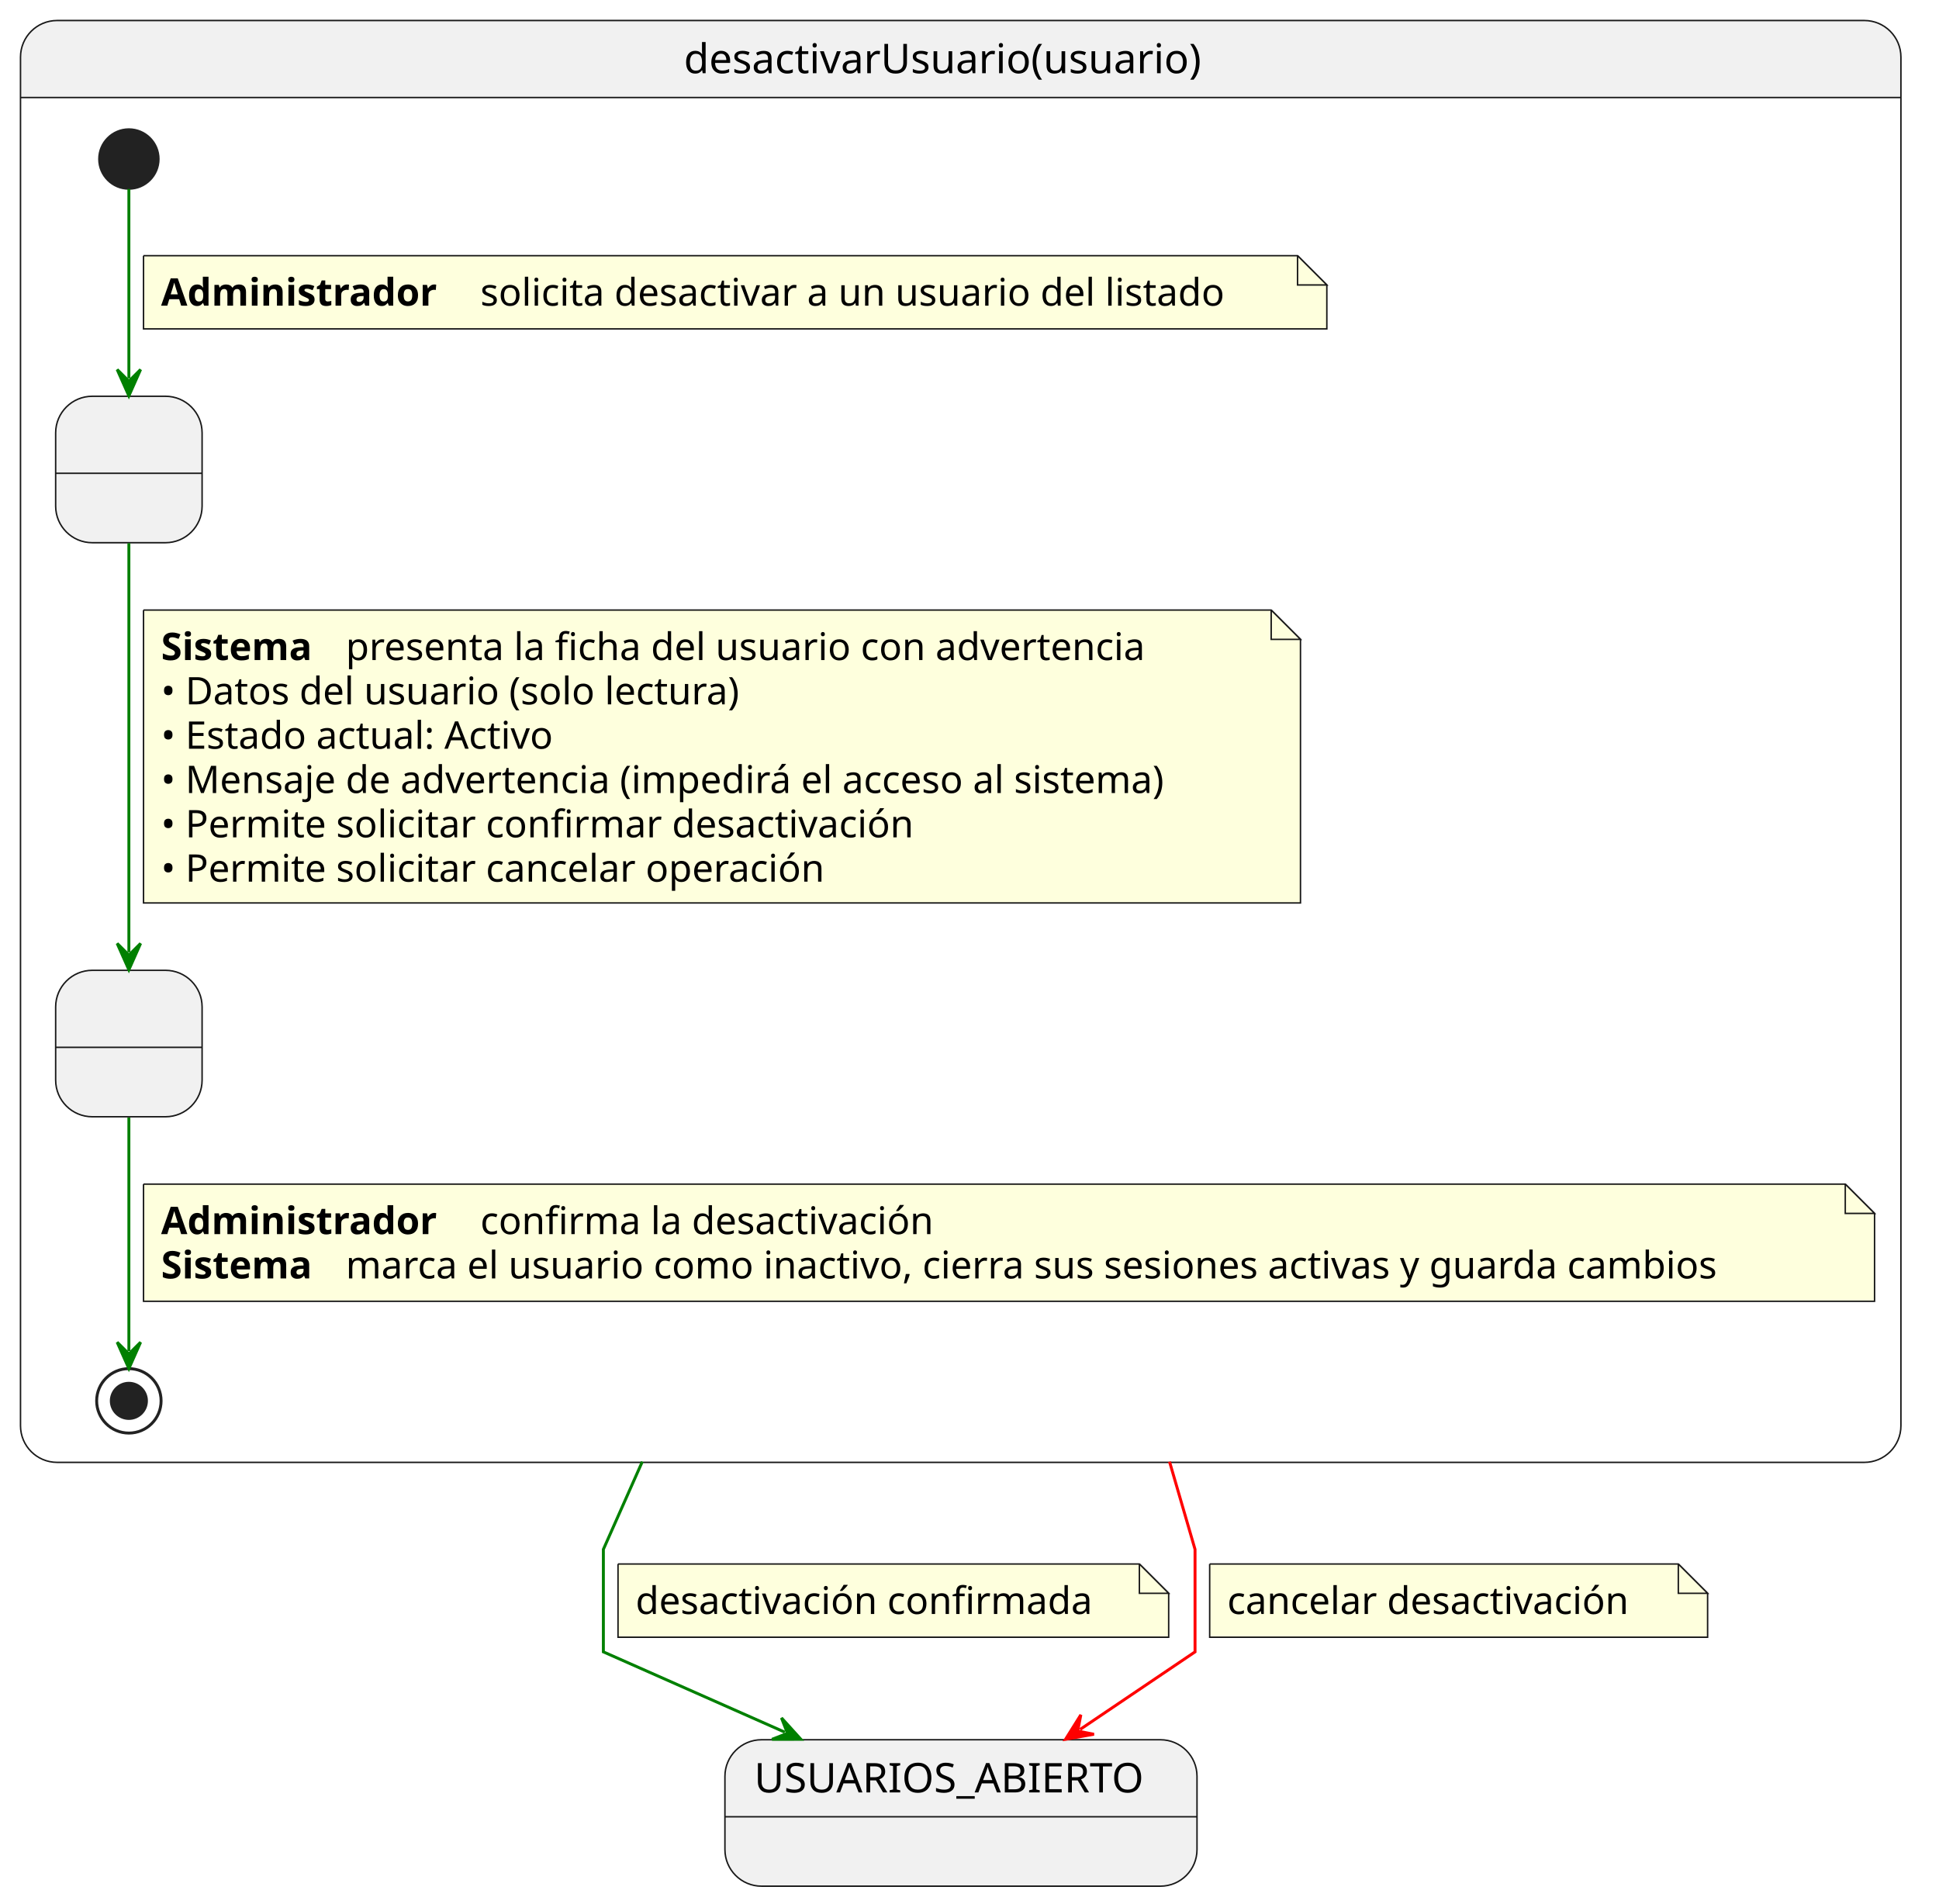
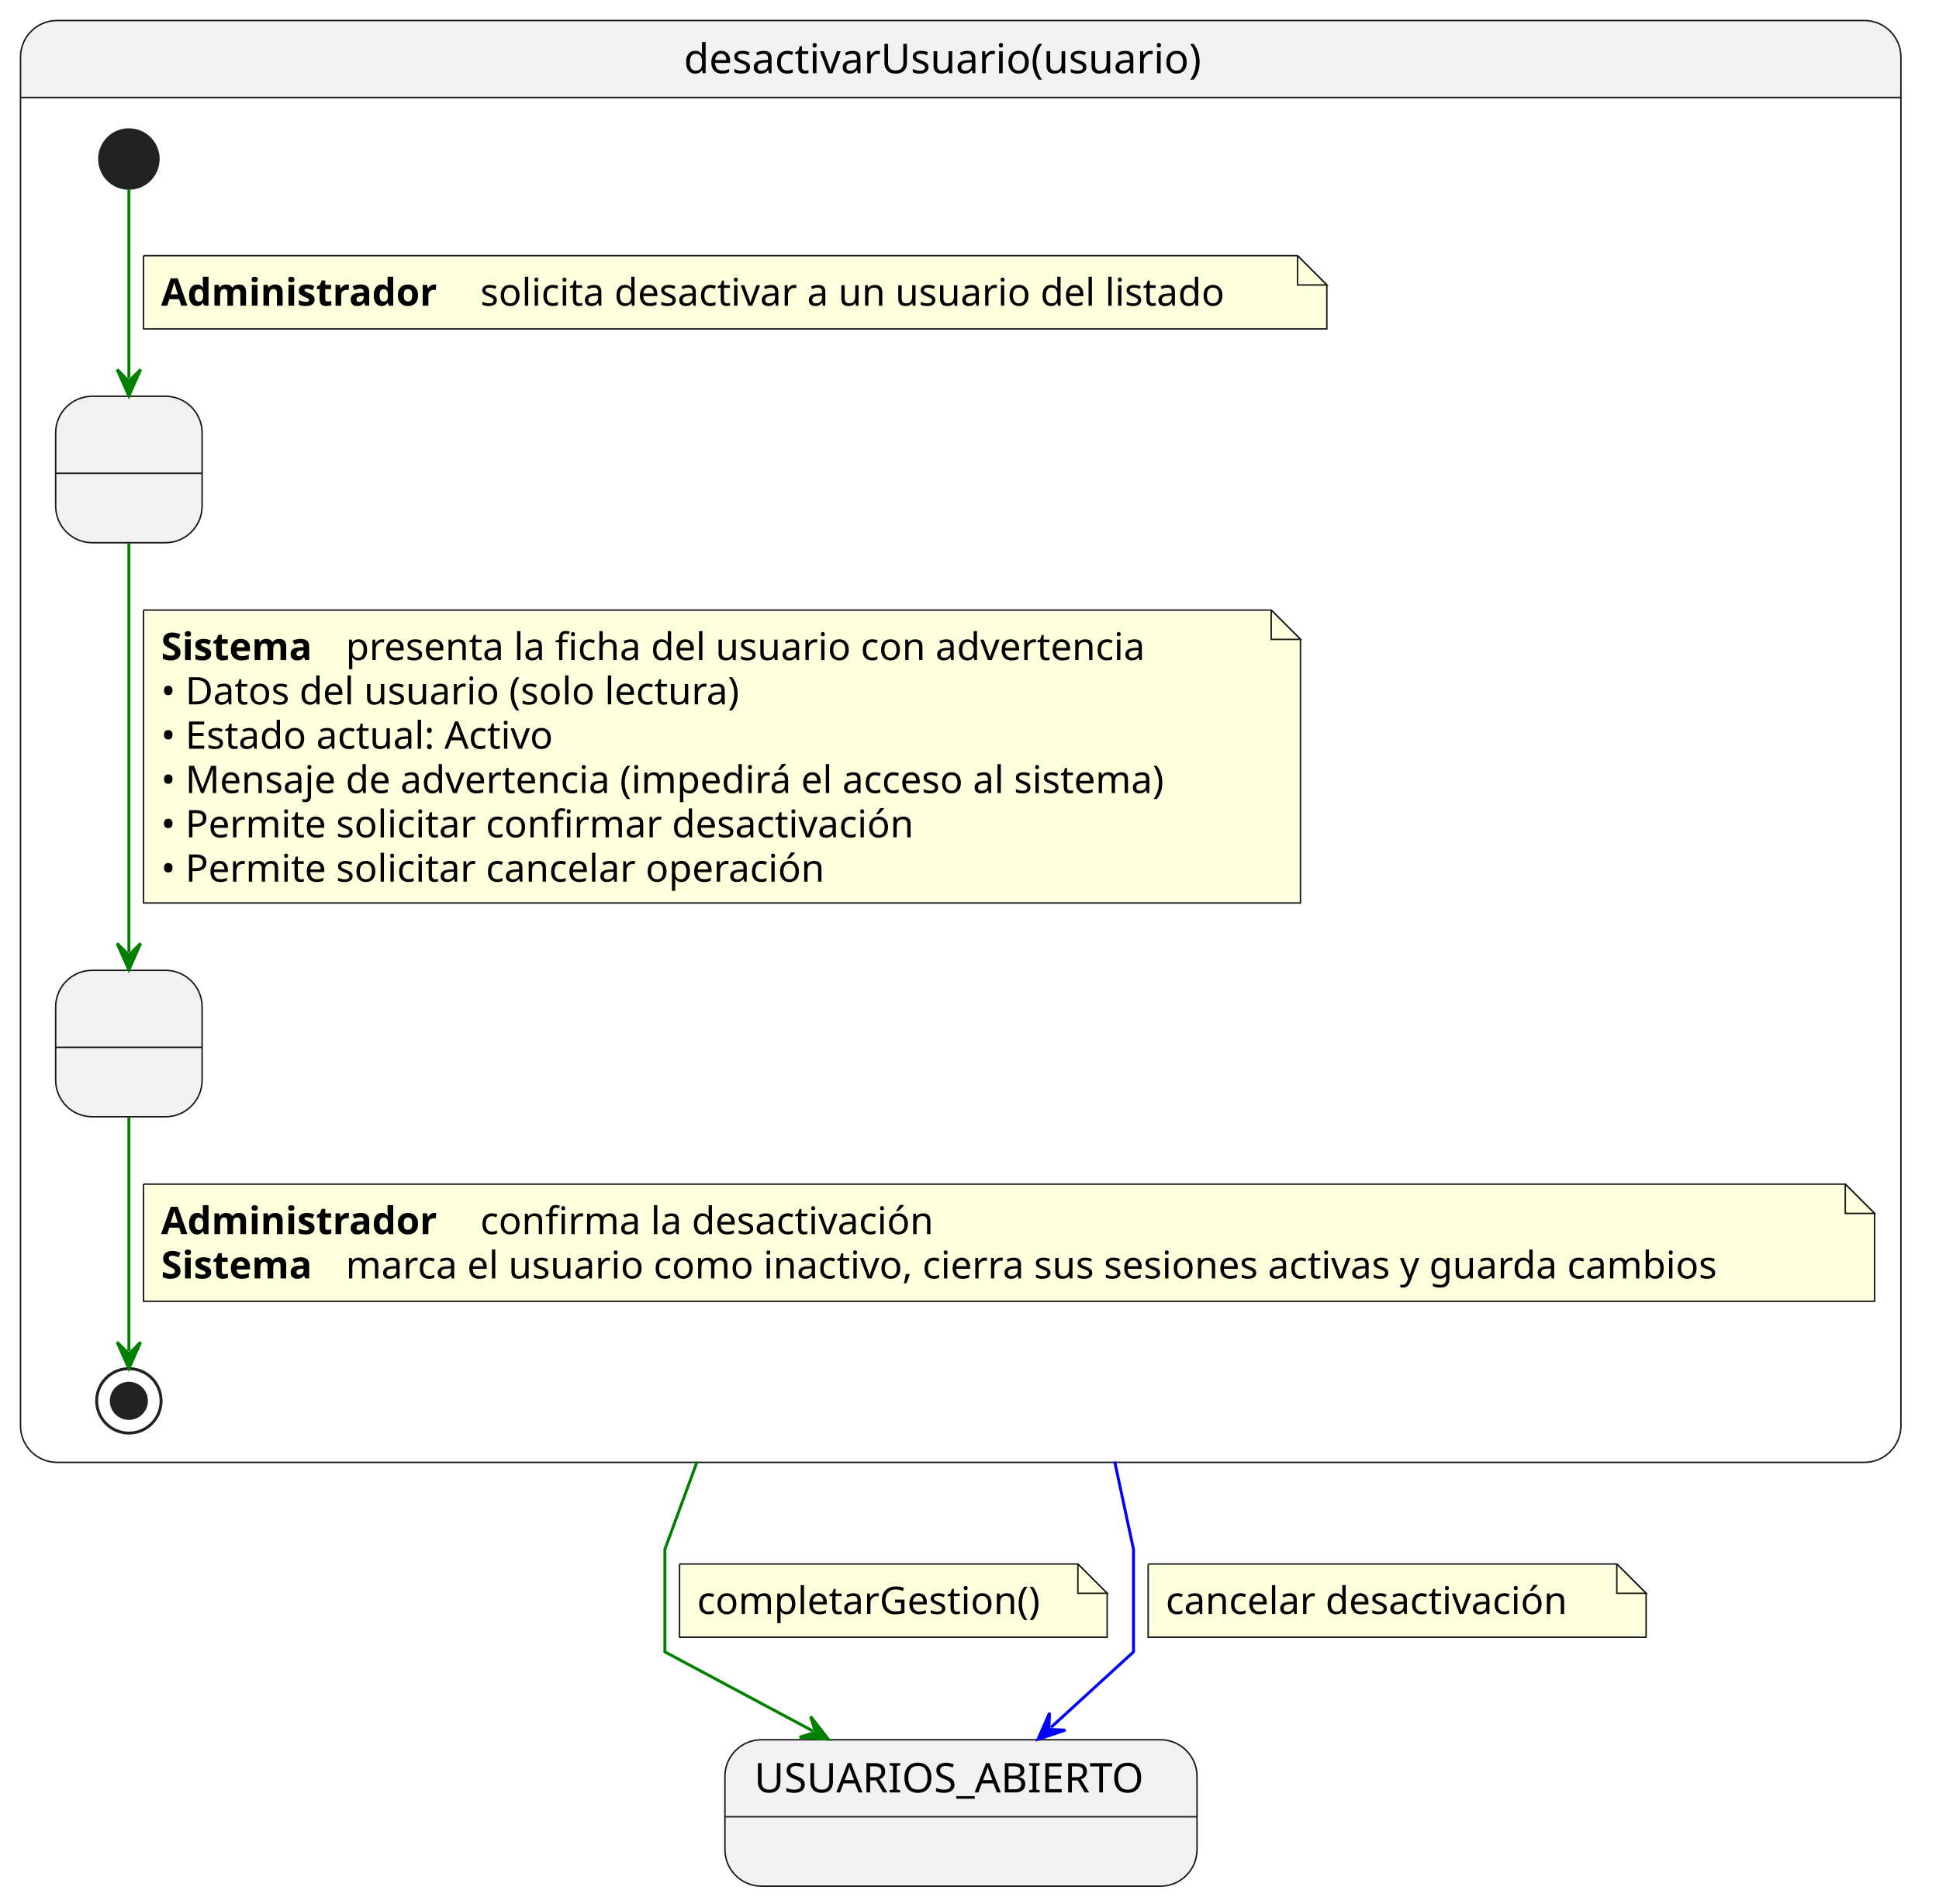
<svg xmlns="http://www.w3.org/2000/svg" contentStyleType="text/css" data-diagram-type="STATE" height="650px" preserveAspectRatio="none" style="width:662px;height:650px;background:#FFFFFF;" version="1.1" viewBox="0 0 662 650" width="662px" zoomAndPan="magnify">
  <defs />
  <g>
    <path d="M19.5,7 L636.5,7 A12.5,12.5 0 0 1 649,19.5 L649,33.297 L7,33.297 L7,19.5 A12.5,12.5 0 0 1 19.5,7" fill="#F1F1F1" />
    <rect fill="none" height="492.297" rx="12.5" ry="12.5" style="stroke:#181818;stroke-width:0.5;" width="642" x="7" y="7" />
    <line style="stroke:#181818;stroke-width:0.5;" x1="7" x2="649" y1="33.297" y2="33.297" />
    <text fill="#000000" font-family="sans-serif" font-size="14" lengthAdjust="spacing" textLength="189.027" x="233.486" y="24.995">desactivarUsuario(usuario)</text>
    <g class="entity" data-qualified-name="desactivarUsuario.SolicitandoConfirmacion" id="ent0003">
      <rect fill="#F1F1F1" height="50" rx="12.5" ry="12.5" style="stroke:#181818;stroke-width:0.5;" width="50" x="19" y="135.297" />
      <line style="stroke:#181818;stroke-width:0.5;" x1="19" x2="69" y1="161.594" y2="161.594" />
      <text fill="#000000" font-family="sans-serif" font-size="14" lengthAdjust="spacing" textLength="4.45" x="41.775" y="153.292"> </text>
    </g>
    <g class="entity" data-qualified-name="desactivarUsuario.DesactivandoUsuario" id="ent0004">
      <rect fill="#F1F1F1" height="50" rx="12.5" ry="12.5" style="stroke:#181818;stroke-width:0.5;" width="50" x="19" y="331.297" />
      <line style="stroke:#181818;stroke-width:0.5;" x1="19" x2="69" y1="357.594" y2="357.594" />
      <text fill="#000000" font-family="sans-serif" font-size="14" lengthAdjust="spacing" textLength="4.45" x="41.775" y="349.292"> </text>
    </g>
    <g class="start_entity" data-qualified-name="desactivarUsuario..start.desactivarUsuario" data-source-line="8" id="ent0002">
      <ellipse cx="44" cy="54.297" fill="#222222" rx="10" ry="10" style="stroke:#222222;stroke-width:1;" />
    </g>
    <g class="end_entity" data-qualified-name="desactivarUsuario..end.desactivarUsuario" data-source-line="23" id="ent0005">
      <ellipse cx="44" cy="478.297" fill="none" rx="11" ry="11" style="stroke:#222222;stroke-width:1;" />
      <ellipse cx="44" cy="478.297" fill="#222222" rx="6" ry="6" style="stroke:#222222;stroke-width:1;" />
    </g>
    <g class="link" data-entity-1="ent0002" data-entity-2="ent0003" data-link-type="dependency" data-source-line="8" id="lnk3">
      <path d="M44,64.527 C44,80.237 44,106.657 44,129.167" fill="none" id="*start*desactivarUsuario-to-SolicitandoConfirmacion" style="stroke:#008000;stroke-width:1;" />
      <polygon fill="#008000" points="44,135.167,48,126.167,44,130.167,40,126.167,44,135.167" style="stroke:#008000;stroke-width:1;" />
      <path d="M49,87.297 L49,112.297 L453,112.297 L453,97.297 L443,87.297 L49,87.297" fill="#FEFFDD" style="stroke:#181818;stroke-width:0.5;" />
      <path d="M443,87.297 L443,97.297 L453,97.297 L443,87.297" fill="#FEFFDD" style="stroke:#181818;stroke-width:0.5;" />
      <text fill="#000000" font-family="sans-serif" font-size="13" font-weight="bold" lengthAdjust="spacing" textLength="104.863" x="55" y="104.364">Administrador</text>
      <text fill="#000000" font-family="sans-serif" font-size="13" lengthAdjust="spacing" textLength="274.117" x="163.996" y="104.364">solicita desactivar a un usuario del listado</text>
    </g>
    <g class="link" data-entity-1="ent0003" data-entity-2="ent0004" data-link-type="dependency" data-source-line="13" id="lnk4">
      <path d="M44,185.477 C44,222.757 44,287.847 44,325.117" fill="none" id="SolicitandoConfirmacion-to-DesactivandoUsuario" style="stroke:#008000;stroke-width:1;" />
      <polygon fill="#008000" points="44,331.117,48,322.117,44,326.117,40,322.117,44,331.117" style="stroke:#008000;stroke-width:1;" />
      <path d="M49,208.297 L49,308.297 L444,308.297 L444,218.297 L434,208.297 L49,208.297" fill="#FEFFDD" style="stroke:#181818;stroke-width:0.5;" />
      <path d="M434,208.297 L434,218.297 L444,218.297 L434,208.297" fill="#FEFFDD" style="stroke:#181818;stroke-width:0.5;" />
      <text fill="#000000" font-family="sans-serif" font-size="13" font-weight="bold" lengthAdjust="spacing" textLength="58.906" x="55" y="225.364">Sistema</text>
      <text fill="#000000" font-family="sans-serif" font-size="13" lengthAdjust="spacing" textLength="294.227" x="118.039" y="225.364">presenta la ficha del usuario con advertencia</text>
      <text fill="#000000" font-family="sans-serif" font-size="13" lengthAdjust="spacing" textLength="215.96" x="55" y="240.497">• Datos del usuario (solo lectura)</text>
      <text fill="#000000" font-family="sans-serif" font-size="13" lengthAdjust="spacing" textLength="149.125" x="55" y="255.629">• Estado actual: Activo</text>
      <text fill="#000000" font-family="sans-serif" font-size="13" lengthAdjust="spacing" textLength="374.994" x="55" y="270.762">• Mensaje de advertencia (impedirá el acceso al sistema)</text>
      <text fill="#000000" font-family="sans-serif" font-size="13" lengthAdjust="spacing" textLength="278.173" x="55" y="285.895">• Permite solicitar confirmar desactivación</text>
      <text fill="#000000" font-family="sans-serif" font-size="13" lengthAdjust="spacing" textLength="245.756" x="55" y="301.028">• Permite solicitar cancelar operación</text>
    </g>
    <g class="link" data-entity-1="ent0004" data-entity-2="ent0005" data-link-type="dependency" data-source-line="23" id="lnk6">
      <path d="M44,381.577 C44,407.877 44,442.567 44,461.277" fill="none" id="DesactivandoUsuario-to-*end*desactivarUsuario" style="stroke:#008000;stroke-width:1;" />
      <polygon fill="#008000" points="44,467.277,48,458.277,44,462.277,40,458.277,44,467.277" style="stroke:#008000;stroke-width:1;" />
      <path d="M49,404.297 L49,444.297 L640,444.297 L640,414.297 L630,404.297 L49,404.297" fill="#FEFFDD" style="stroke:#181818;stroke-width:0.5;" />
      <path d="M630,404.297 L630,414.297 L640,414.297 L630,404.297" fill="#FEFFDD" style="stroke:#181818;stroke-width:0.5;" />
      <text fill="#000000" font-family="sans-serif" font-size="13" font-weight="bold" lengthAdjust="spacing" textLength="104.863" x="55" y="421.364">Administrador</text>
      <text fill="#000000" font-family="sans-serif" font-size="13" lengthAdjust="spacing" textLength="166.804" x="163.996" y="421.364">confirma la desactivación</text>
      <text fill="#000000" font-family="sans-serif" font-size="13" font-weight="bold" lengthAdjust="spacing" textLength="58.906" x="55" y="436.497">Sistema</text>
      <text fill="#000000" font-family="sans-serif" font-size="13" lengthAdjust="spacing" textLength="507.108" x="118.039" y="436.497">marca el usuario como inactivo, cierra sus sesiones activas y guarda cambios</text>
    </g>
    <g class="entity" data-qualified-name="USUARIOS_ABIERTO" id="ent0007">
      <rect fill="#F1F1F1" height="50" rx="12.5" ry="12.5" style="stroke:#181818;stroke-width:0.5;" width="161.176" x="247.5" y="594" />
      <line style="stroke:#181818;stroke-width:0.5;" x1="247.5" x2="408.676" y1="620.297" y2="620.297" />
      <text fill="#000000" font-family="sans-serif" font-size="14" lengthAdjust="spacing" textLength="141.176" x="257.5" y="611.995">USUARIOS_ABIERTO</text>
    </g>
    <g class="link" data-entity-1="ent0002" data-entity-2="ent0007" data-link-type="dependency" data-source-line="30" id="lnk8">
-       <path d="M219.29,499.05 C211.13,517.43 206,529 206,529 C206,529 206,564 206,564 C206,564 235.453,577.042 267.933,591.412" fill="none" id="desactivarUsuario-to-USUARIOS_ABIERTO" style="stroke:#008000;stroke-width:1;" />
-       <polygon fill="#008000" points="273.42,593.84,266.808,586.541,268.848,591.817,263.571,593.857,273.42,593.84" style="stroke:#008000;stroke-width:1;" />
-       <path d="M211,534 L211,559 L399,559 L399,544 L389,534 L211,534" fill="#FEFFDD" style="stroke:#181818;stroke-width:0.5;" />
-       <path d="M389,534 L389,544 L399,544 L389,534" fill="#FEFFDD" style="stroke:#181818;stroke-width:0.5;" />
-       <text fill="#000000" font-family="sans-serif" font-size="13" lengthAdjust="spacing" textLength="167.311" x="217" y="551.067">desactivación confirmada</text>
+       <path d="M238,499.05 C231.25,517.43 227,529 227,529 C227,529 227,564 227,564 C227,564 250.638,576.642 277.528,591.012" fill="none" id="desactivarUsuario-to-USUARIOS_ABIERTO" style="stroke:#008000;stroke-width:1;" />
+       <polygon fill="#008000" points="282.82,593.84,276.768,586.07,278.41,591.483,272.997,593.126,282.82,593.84" style="stroke:#008000;stroke-width:1;" />
+       <path d="M232,534 L232,559 L378,559 L378,544 L368,534 L232,534" fill="#FEFFDD" style="stroke:#181818;stroke-width:0.5;" />
+       <path d="M368,534 L368,544 L378,544 L368,534" fill="#FEFFDD" style="stroke:#181818;stroke-width:0.5;" />
+       <text fill="#000000" font-family="sans-serif" font-size="13" lengthAdjust="spacing" textLength="125.925" x="238" y="551.067">completarGestion()</text>
    </g>
    <g class="link" data-entity-1="ent0002" data-entity-2="ent0007" data-link-type="dependency" data-source-line="35" id="lnk9">
-       <path d="M399.29,499.05 C404.64,517.43 408,529 408,529 C408,529 408,564 408,564 C408,564 390.064,576.114 368.764,590.484" fill="none" id="desactivarUsuario-to-USUARIOS_ABIERTO-1" style="stroke:#FF0000;stroke-width:1;" />
-       <polygon fill="#FF0000" points="363.79,593.84,373.488,592.122,367.935,591.044,369.014,585.491,363.79,593.84" style="stroke:#FF0000;stroke-width:1;" />
-       <path d="M413,534 L413,559 L583,559 L583,544 L573,534 L413,534" fill="#FEFFDD" style="stroke:#181818;stroke-width:0.5;" />
-       <path d="M573,534 L573,544 L583,544 L573,534" fill="#FEFFDD" style="stroke:#181818;stroke-width:0.5;" />
-       <text fill="#000000" font-family="sans-serif" font-size="13" lengthAdjust="spacing" textLength="149.011" x="419" y="551.067">cancelar desactivación</text>
+       <path d="M380.57,499.05 C384.52,517.43 387,529 387,529 C387,529 387,564 387,564 C387,564 374.527,575.42 358.817,589.79" fill="none" id="desactivarUsuario-to-USUARIOS_ABIERTO-1" style="stroke:#0000FF;stroke-width:1;" />
+       <polygon fill="#0000FF" points="354.39,593.84,363.731,590.717,358.079,590.465,358.331,584.814,354.39,593.84" style="stroke:#0000FF;stroke-width:1;" />
+       <path d="M392,534 L392,559 L562,559 L562,544 L552,534 L392,534" fill="#FEFFDD" style="stroke:#181818;stroke-width:0.5;" />
+       <path d="M552,534 L552,544 L562,544 L552,534" fill="#FEFFDD" style="stroke:#181818;stroke-width:0.5;" />
+       <text fill="#000000" font-family="sans-serif" font-size="13" lengthAdjust="spacing" textLength="149.011" x="398" y="551.067">cancelar desactivación</text>
    </g>
  </g>
</svg>
